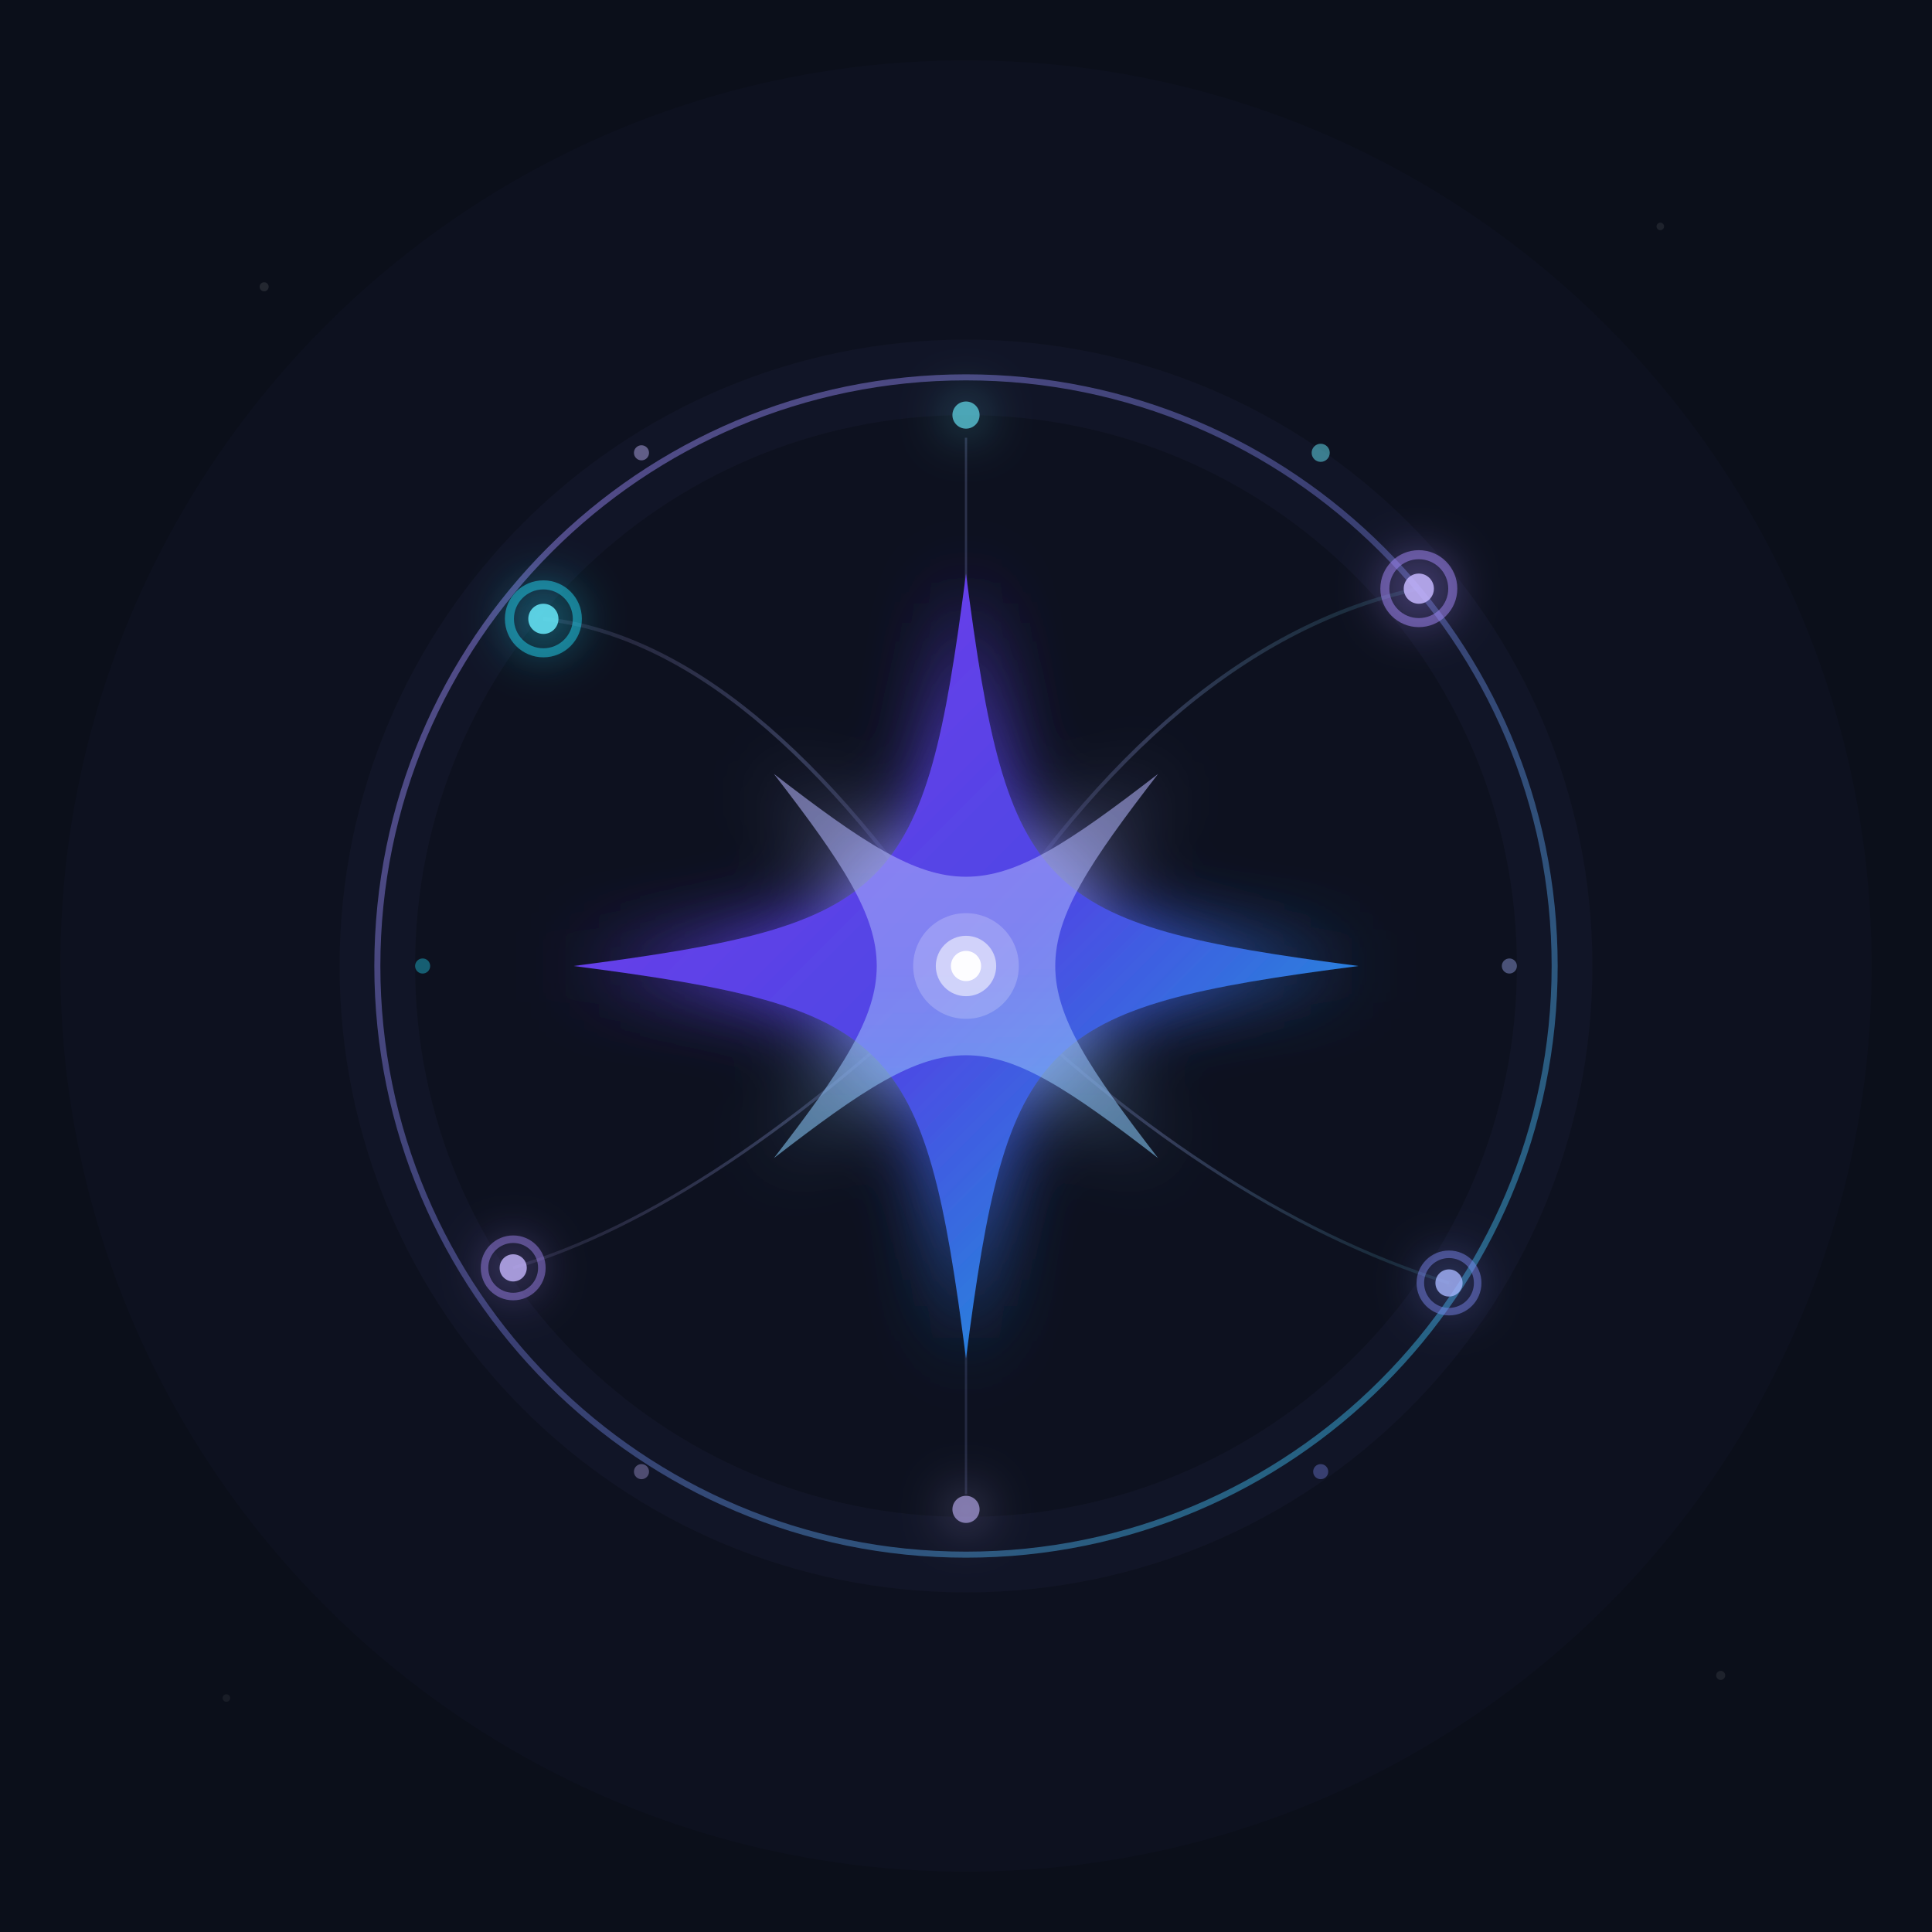
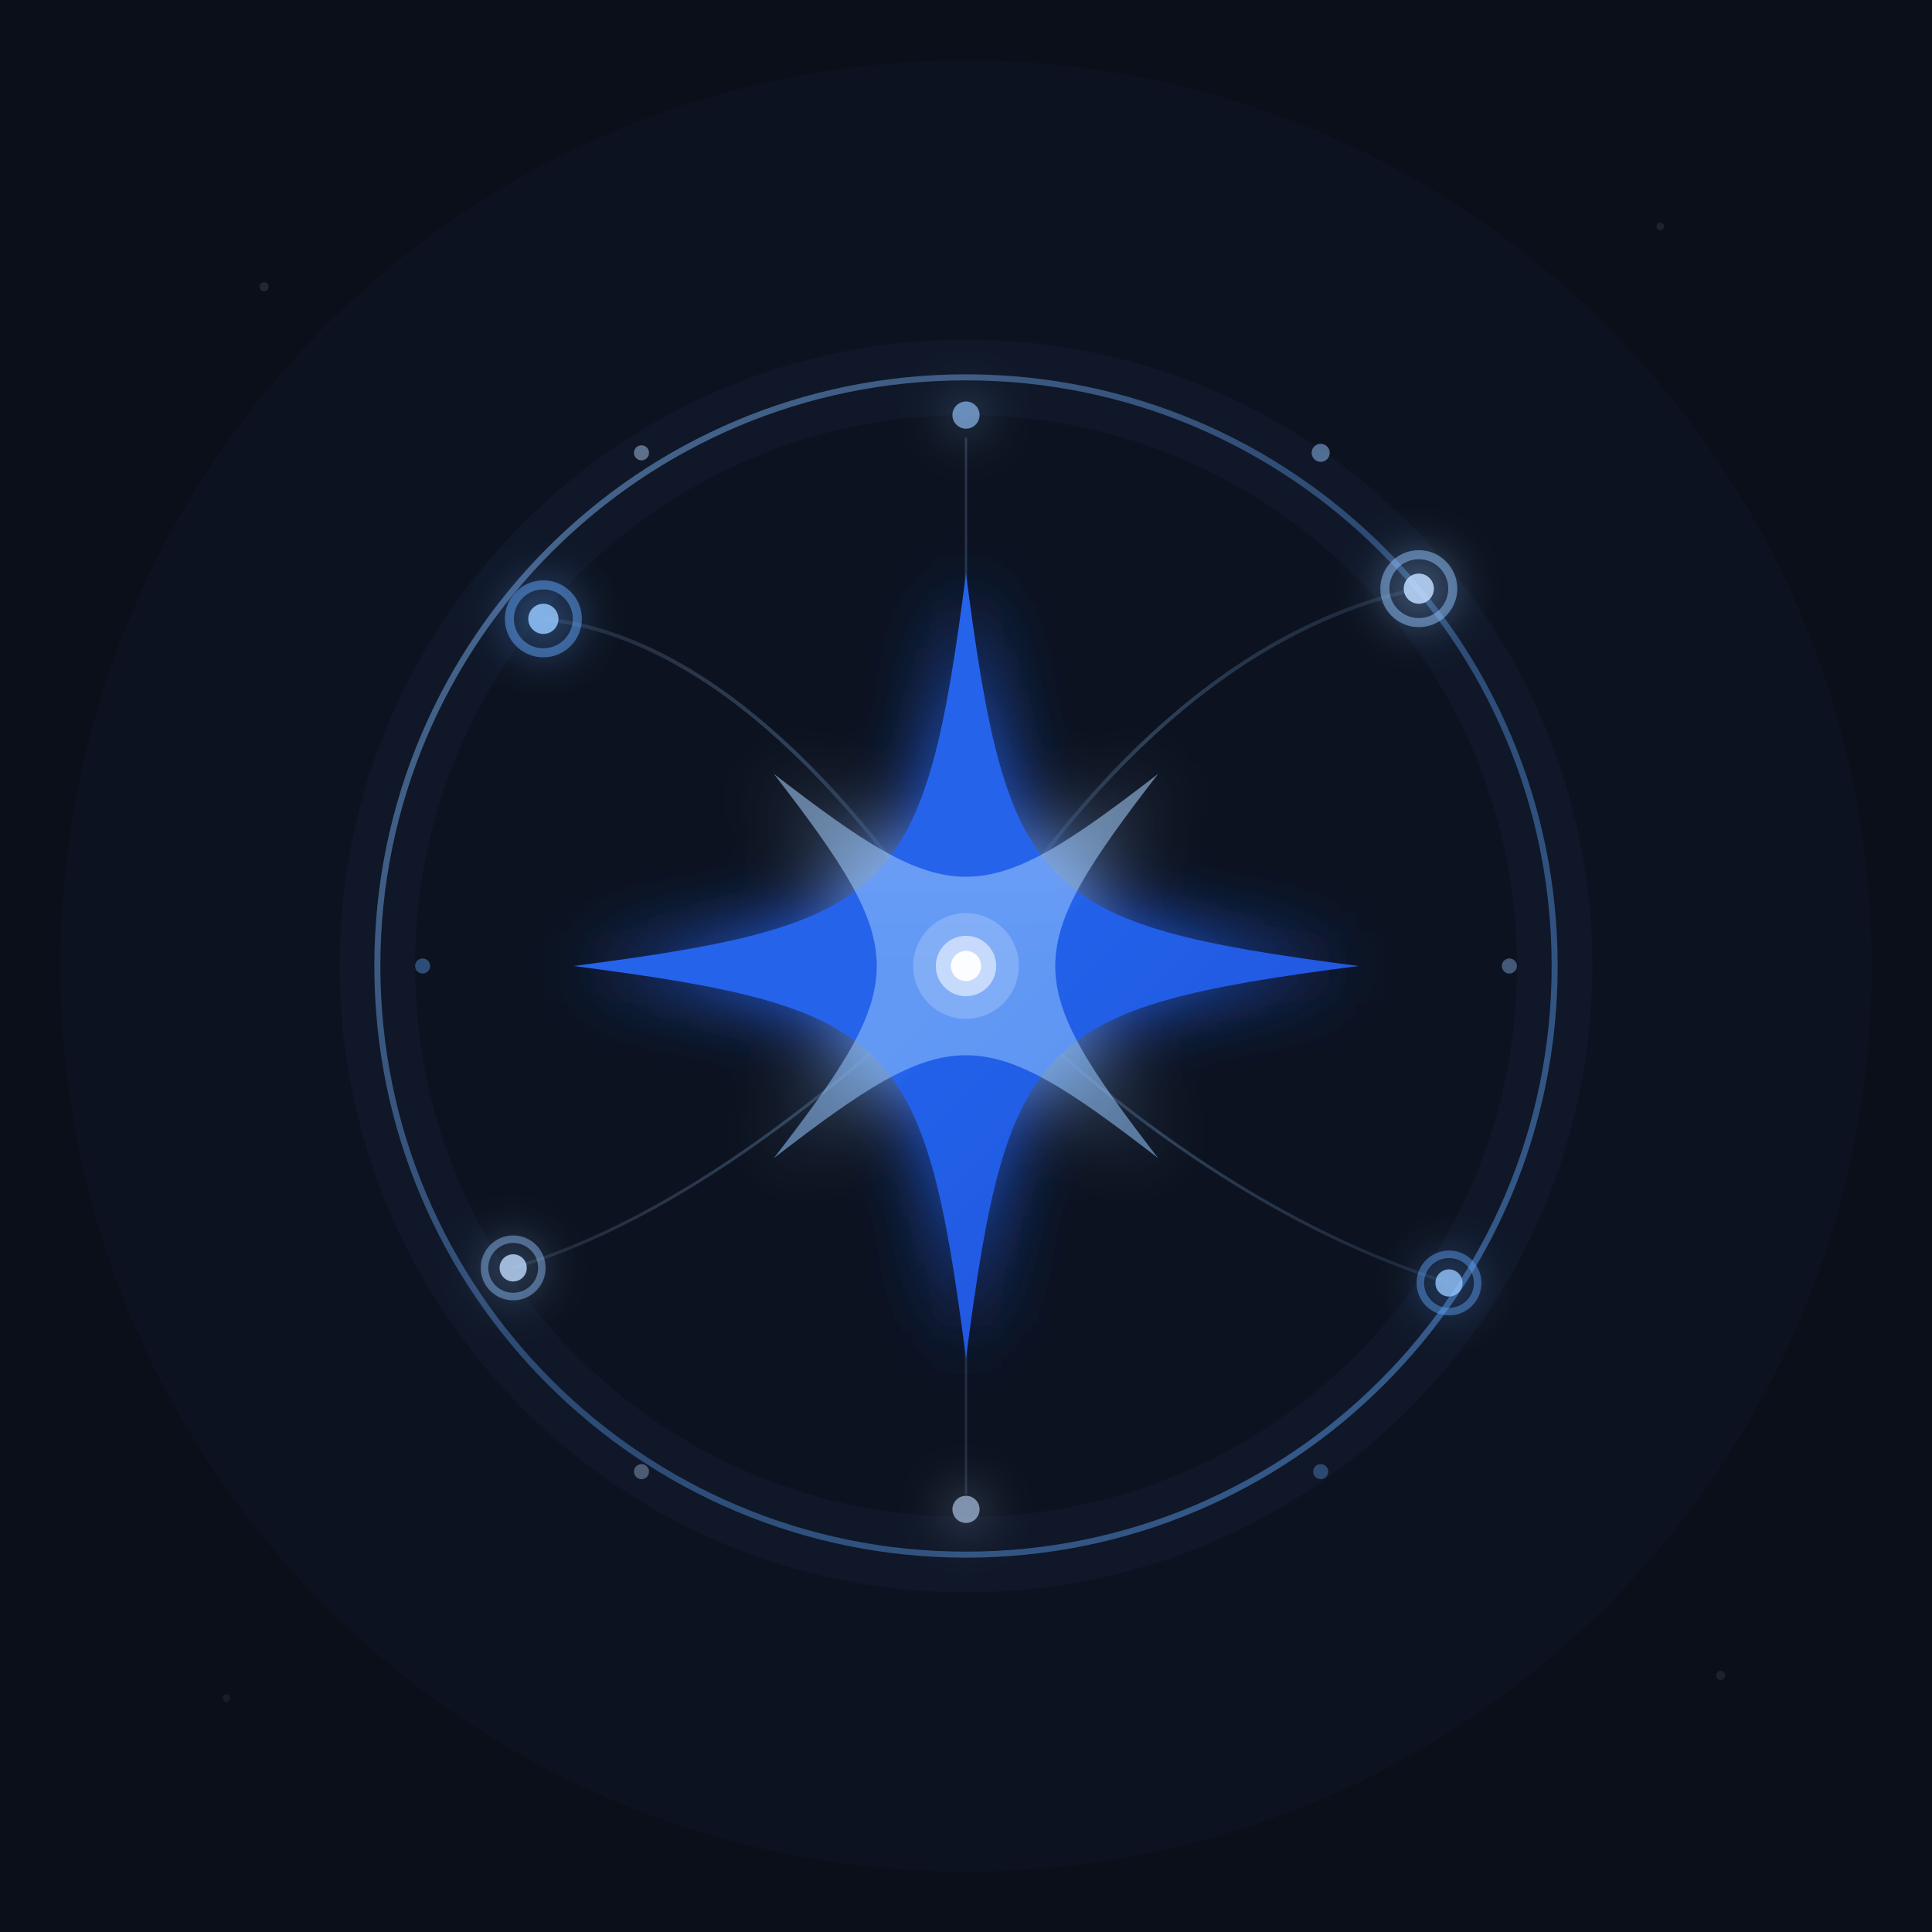
<svg xmlns="http://www.w3.org/2000/svg" viewBox="0 0 256 256" width="256" height="256">
  <defs>
    <linearGradient id="starGrad" x1="0%" y1="0%" x2="100%" y2="100%">
-       <stop offset="0%" stop-color="#7C3AED" />
-       <stop offset="50%" stop-color="#4F46E5" />
-       <stop offset="100%" stop-color="#06B6D4" />
+       <stop offset="0%" stop-color="#2563EB" />
+       <stop offset="50%" stop-color="#2563EB" />
+       <stop offset="100%" stop-color="#1D4ED8" />
    </linearGradient>
    <linearGradient id="starInner" x1="0%" y1="0%" x2="100%" y2="100%">
-       <stop offset="0%" stop-color="#C4B5FD" />
-       <stop offset="50%" stop-color="#A5B4FC" />
-       <stop offset="100%" stop-color="#67E8F9" />
+       <stop offset="0%" stop-color="#BFDBFE" />
+       <stop offset="50%" stop-color="#93C5FD" />
+       <stop offset="100%" stop-color="#93C5FD" />
    </linearGradient>
    <linearGradient id="ringGrad" x1="0%" y1="0%" x2="100%" y2="100%">
-       <stop offset="0%" stop-color="#A78BFA" stop-opacity="0.5" />
-       <stop offset="50%" stop-color="#818CF8" stop-opacity="0.35" />
-       <stop offset="100%" stop-color="#22D3EE" stop-opacity="0.5" />
+       <stop offset="0%" stop-color="#93C5FD" stop-opacity="0.5" />
+       <stop offset="50%" stop-color="#60A5FA" stop-opacity="0.35" />
+       <stop offset="100%" stop-color="#60A5FA" stop-opacity="0.5" />
    </linearGradient>
    <linearGradient id="lineGrad1" x1="0%" y1="0%" x2="100%" y2="0%">
-       <stop offset="0%" stop-color="#A5B4FC" stop-opacity="0" />
-       <stop offset="40%" stop-color="#A5B4FC" stop-opacity="0.25" />
-       <stop offset="100%" stop-color="#67E8F9" stop-opacity="0.1" />
+       <stop offset="0%" stop-color="#93C5FD" stop-opacity="0" />
+       <stop offset="40%" stop-color="#93C5FD" stop-opacity="0.25" />
+       <stop offset="100%" stop-color="#93C5FD" stop-opacity="0.1" />
    </linearGradient>
    <linearGradient id="lineGrad2" x1="0%" y1="0%" x2="100%" y2="0%">
-       <stop offset="0%" stop-color="#C4B5FD" stop-opacity="0.1" />
-       <stop offset="60%" stop-color="#A5B4FC" stop-opacity="0.25" />
-       <stop offset="100%" stop-color="#A5B4FC" stop-opacity="0" />
+       <stop offset="0%" stop-color="#BFDBFE" stop-opacity="0.1" />
+       <stop offset="60%" stop-color="#93C5FD" stop-opacity="0.25" />
+       <stop offset="100%" stop-color="#93C5FD" stop-opacity="0" />
    </linearGradient>
    <filter id="starGlow" x="-30%" y="-30%" width="160%" height="160%">
      <feGaussianBlur in="SourceGraphic" stdDeviation="5" result="blur" />
      <feMerge>
        <feMergeNode in="blur" />
        <feMergeNode in="SourceGraphic" />
      </feMerge>
    </filter>
    <filter id="nodeGlow" x="-100%" y="-100%" width="300%" height="300%">
      <feGaussianBlur in="SourceGraphic" stdDeviation="3" />
    </filter>
    <filter id="ringOuter" x="-20%" y="-20%" width="140%" height="140%">
      <feGaussianBlur in="SourceGraphic" stdDeviation="4" />
    </filter>
  </defs>
  <rect width="256" height="256" fill="#0B0F1A" />
-   <circle cx="128" cy="128" r="120" fill="#4F46E5" opacity="0.03" />
-   <circle cx="128" cy="128" r="78" fill="none" stroke="#818CF8" stroke-width="10" stroke-opacity="0.04" />
+   <circle cx="128" cy="128" r="120" fill="#2563EB" opacity="0.03" />
+   <circle cx="128" cy="128" r="78" fill="none" stroke="#60A5FA" stroke-width="10" stroke-opacity="0.04" />
  <circle cx="128" cy="128" r="78" fill="none" stroke="url(#ringGrad)" stroke-width="0.8" />
  <path d="M128 128 Q 155 85, 188 78" fill="none" stroke="url(#lineGrad1)" stroke-width="0.5" />
  <path d="M128 128 Q 100 85, 72 82" fill="none" stroke="url(#lineGrad2)" stroke-width="0.5" />
  <path d="M128 128 Q 160 160, 192 170" fill="none" stroke="url(#lineGrad1)" stroke-width="0.4" />
  <path d="M128 128 Q 95 160, 68 168" fill="none" stroke="url(#lineGrad2)" stroke-width="0.4" />
-   <path d="M128 128 Q 128 90, 128 58" fill="none" stroke="#A5B4FC" stroke-width="0.3" stroke-opacity="0.2" />
-   <path d="M128 128 Q 128 165, 128 198" fill="none" stroke="#A5B4FC" stroke-width="0.3" stroke-opacity="0.16" />
+   <path d="M128 128 Q 128 90, 128 58" fill="none" stroke="#93C5FD" stroke-width="0.3" stroke-opacity="0.2" />
+   <path d="M128 128 Q 128 165, 128 198" fill="none" stroke="#93C5FD" stroke-width="0.3" stroke-opacity="0.16" />
  <g filter="url(#starGlow)" transform="translate(128,128)">
    <path d="M0 -52 C5.5 -9.5, 9.5 -5.5, 52 0 C9.5 5.5, 5.5 9.5, 0 52 C-5.5 9.5, -9.5 5.5, -52 0 C-9.5 -5.5, -5.5 -9.5, 0 -52 Z" fill="url(#starGrad)" />
    <path d="M0 -36 C3.8 -6.5, 6.5 -3.8, 36 0 C6.5 3.8, 3.8 6.5, 0 36 C-3.8 6.5, -6.5 3.8, -36 0 C-6.5 -3.8, -3.8 -6.5, 0 -36 Z" fill="url(#starInner)" opacity="0.55" transform="rotate(45)" />
  </g>
  <circle cx="128" cy="128" r="7" fill="white" opacity="0.2" />
  <circle cx="128" cy="128" r="4" fill="white" opacity="0.55" />
  <circle cx="128" cy="128" r="2" fill="white" opacity="0.95" />
-   <circle cx="188" cy="78" r="5" fill="#A78BFA" filter="url(#nodeGlow)" opacity="0.35" />
-   <circle cx="188" cy="78" r="4.5" fill="none" stroke="#A78BFA" stroke-width="1.2" stroke-opacity="0.5" />
-   <circle cx="188" cy="78" r="2" fill="#C4B5FD" opacity="0.85" />
-   <circle cx="72" cy="82" r="5" fill="#22D3EE" filter="url(#nodeGlow)" opacity="0.35" />
-   <circle cx="72" cy="82" r="4.5" fill="none" stroke="#22D3EE" stroke-width="1.2" stroke-opacity="0.5" />
-   <circle cx="72" cy="82" r="2" fill="#67E8F9" opacity="0.85" />
-   <circle cx="192" cy="170" r="4" fill="#818CF8" filter="url(#nodeGlow)" opacity="0.3" />
-   <circle cx="192" cy="170" r="3.8" fill="none" stroke="#818CF8" stroke-width="1" stroke-opacity="0.45" />
-   <circle cx="192" cy="170" r="1.8" fill="#A5B4FC" opacity="0.8" />
-   <circle cx="68" cy="168" r="4" fill="#A78BFA" filter="url(#nodeGlow)" opacity="0.3" />
-   <circle cx="68" cy="168" r="3.8" fill="none" stroke="#A78BFA" stroke-width="1" stroke-opacity="0.45" />
-   <circle cx="68" cy="168" r="1.8" fill="#C4B5FD" opacity="0.8" />
-   <circle cx="128" cy="55" r="3" fill="#67E8F9" filter="url(#nodeGlow)" opacity="0.25" />
-   <circle cx="128" cy="55" r="1.8" fill="#67E8F9" opacity="0.65" />
-   <circle cx="128" cy="200" r="3" fill="#C4B5FD" filter="url(#nodeGlow)" opacity="0.25" />
-   <circle cx="128" cy="200" r="1.8" fill="#C4B5FD" opacity="0.6" />
-   <circle cx="175" cy="60" r="1.2" fill="#67E8F9" opacity="0.5" />
-   <circle cx="85" cy="60" r="1" fill="#C4B5FD" opacity="0.45" />
-   <circle cx="200" cy="128" r="1" fill="#A5B4FC" opacity="0.4" />
-   <circle cx="56" cy="128" r="1" fill="#22D3EE" opacity="0.4" />
-   <circle cx="175" cy="195" r="1" fill="#818CF8" opacity="0.35" />
-   <circle cx="85" cy="195" r="1" fill="#C4B5FD" opacity="0.35" />
+   <circle cx="188" cy="78" r="5" fill="#93C5FD" filter="url(#nodeGlow)" opacity="0.35" />
+   <circle cx="188" cy="78" r="4.5" fill="none" stroke="#93C5FD" stroke-width="1.2" stroke-opacity="0.5" />
+   <circle cx="188" cy="78" r="2" fill="#BFDBFE" opacity="0.85" />
+   <circle cx="72" cy="82" r="5" fill="#60A5FA" filter="url(#nodeGlow)" opacity="0.35" />
+   <circle cx="72" cy="82" r="4.5" fill="none" stroke="#60A5FA" stroke-width="1.2" stroke-opacity="0.5" />
+   <circle cx="72" cy="82" r="2" fill="#93C5FD" opacity="0.85" />
+   <circle cx="192" cy="170" r="4" fill="#60A5FA" filter="url(#nodeGlow)" opacity="0.3" />
+   <circle cx="192" cy="170" r="3.8" fill="none" stroke="#60A5FA" stroke-width="1" stroke-opacity="0.45" />
+   <circle cx="192" cy="170" r="1.8" fill="#93C5FD" opacity="0.8" />
+   <circle cx="68" cy="168" r="4" fill="#93C5FD" filter="url(#nodeGlow)" opacity="0.3" />
+   <circle cx="68" cy="168" r="3.8" fill="none" stroke="#93C5FD" stroke-width="1" stroke-opacity="0.45" />
+   <circle cx="68" cy="168" r="1.8" fill="#BFDBFE" opacity="0.8" />
+   <circle cx="128" cy="55" r="3" fill="#93C5FD" filter="url(#nodeGlow)" opacity="0.25" />
+   <circle cx="128" cy="55" r="1.8" fill="#93C5FD" opacity="0.65" />
+   <circle cx="128" cy="200" r="3" fill="#BFDBFE" filter="url(#nodeGlow)" opacity="0.25" />
+   <circle cx="128" cy="200" r="1.8" fill="#BFDBFE" opacity="0.6" />
+   <circle cx="175" cy="60" r="1.2" fill="#93C5FD" opacity="0.5" />
+   <circle cx="85" cy="60" r="1" fill="#BFDBFE" opacity="0.45" />
+   <circle cx="200" cy="128" r="1" fill="#93C5FD" opacity="0.4" />
+   <circle cx="56" cy="128" r="1" fill="#60A5FA" opacity="0.4" />
+   <circle cx="175" cy="195" r="1" fill="#60A5FA" opacity="0.35" />
+   <circle cx="85" cy="195" r="1" fill="#BFDBFE" opacity="0.35" />
  <circle cx="35" cy="38" r="0.6" fill="white" opacity="0.1" />
  <circle cx="220" cy="30" r="0.5" fill="white" opacity="0.08" />
  <circle cx="228" cy="222" r="0.6" fill="white" opacity="0.08" />
  <circle cx="30" cy="225" r="0.5" fill="white" opacity="0.06" />
</svg>
